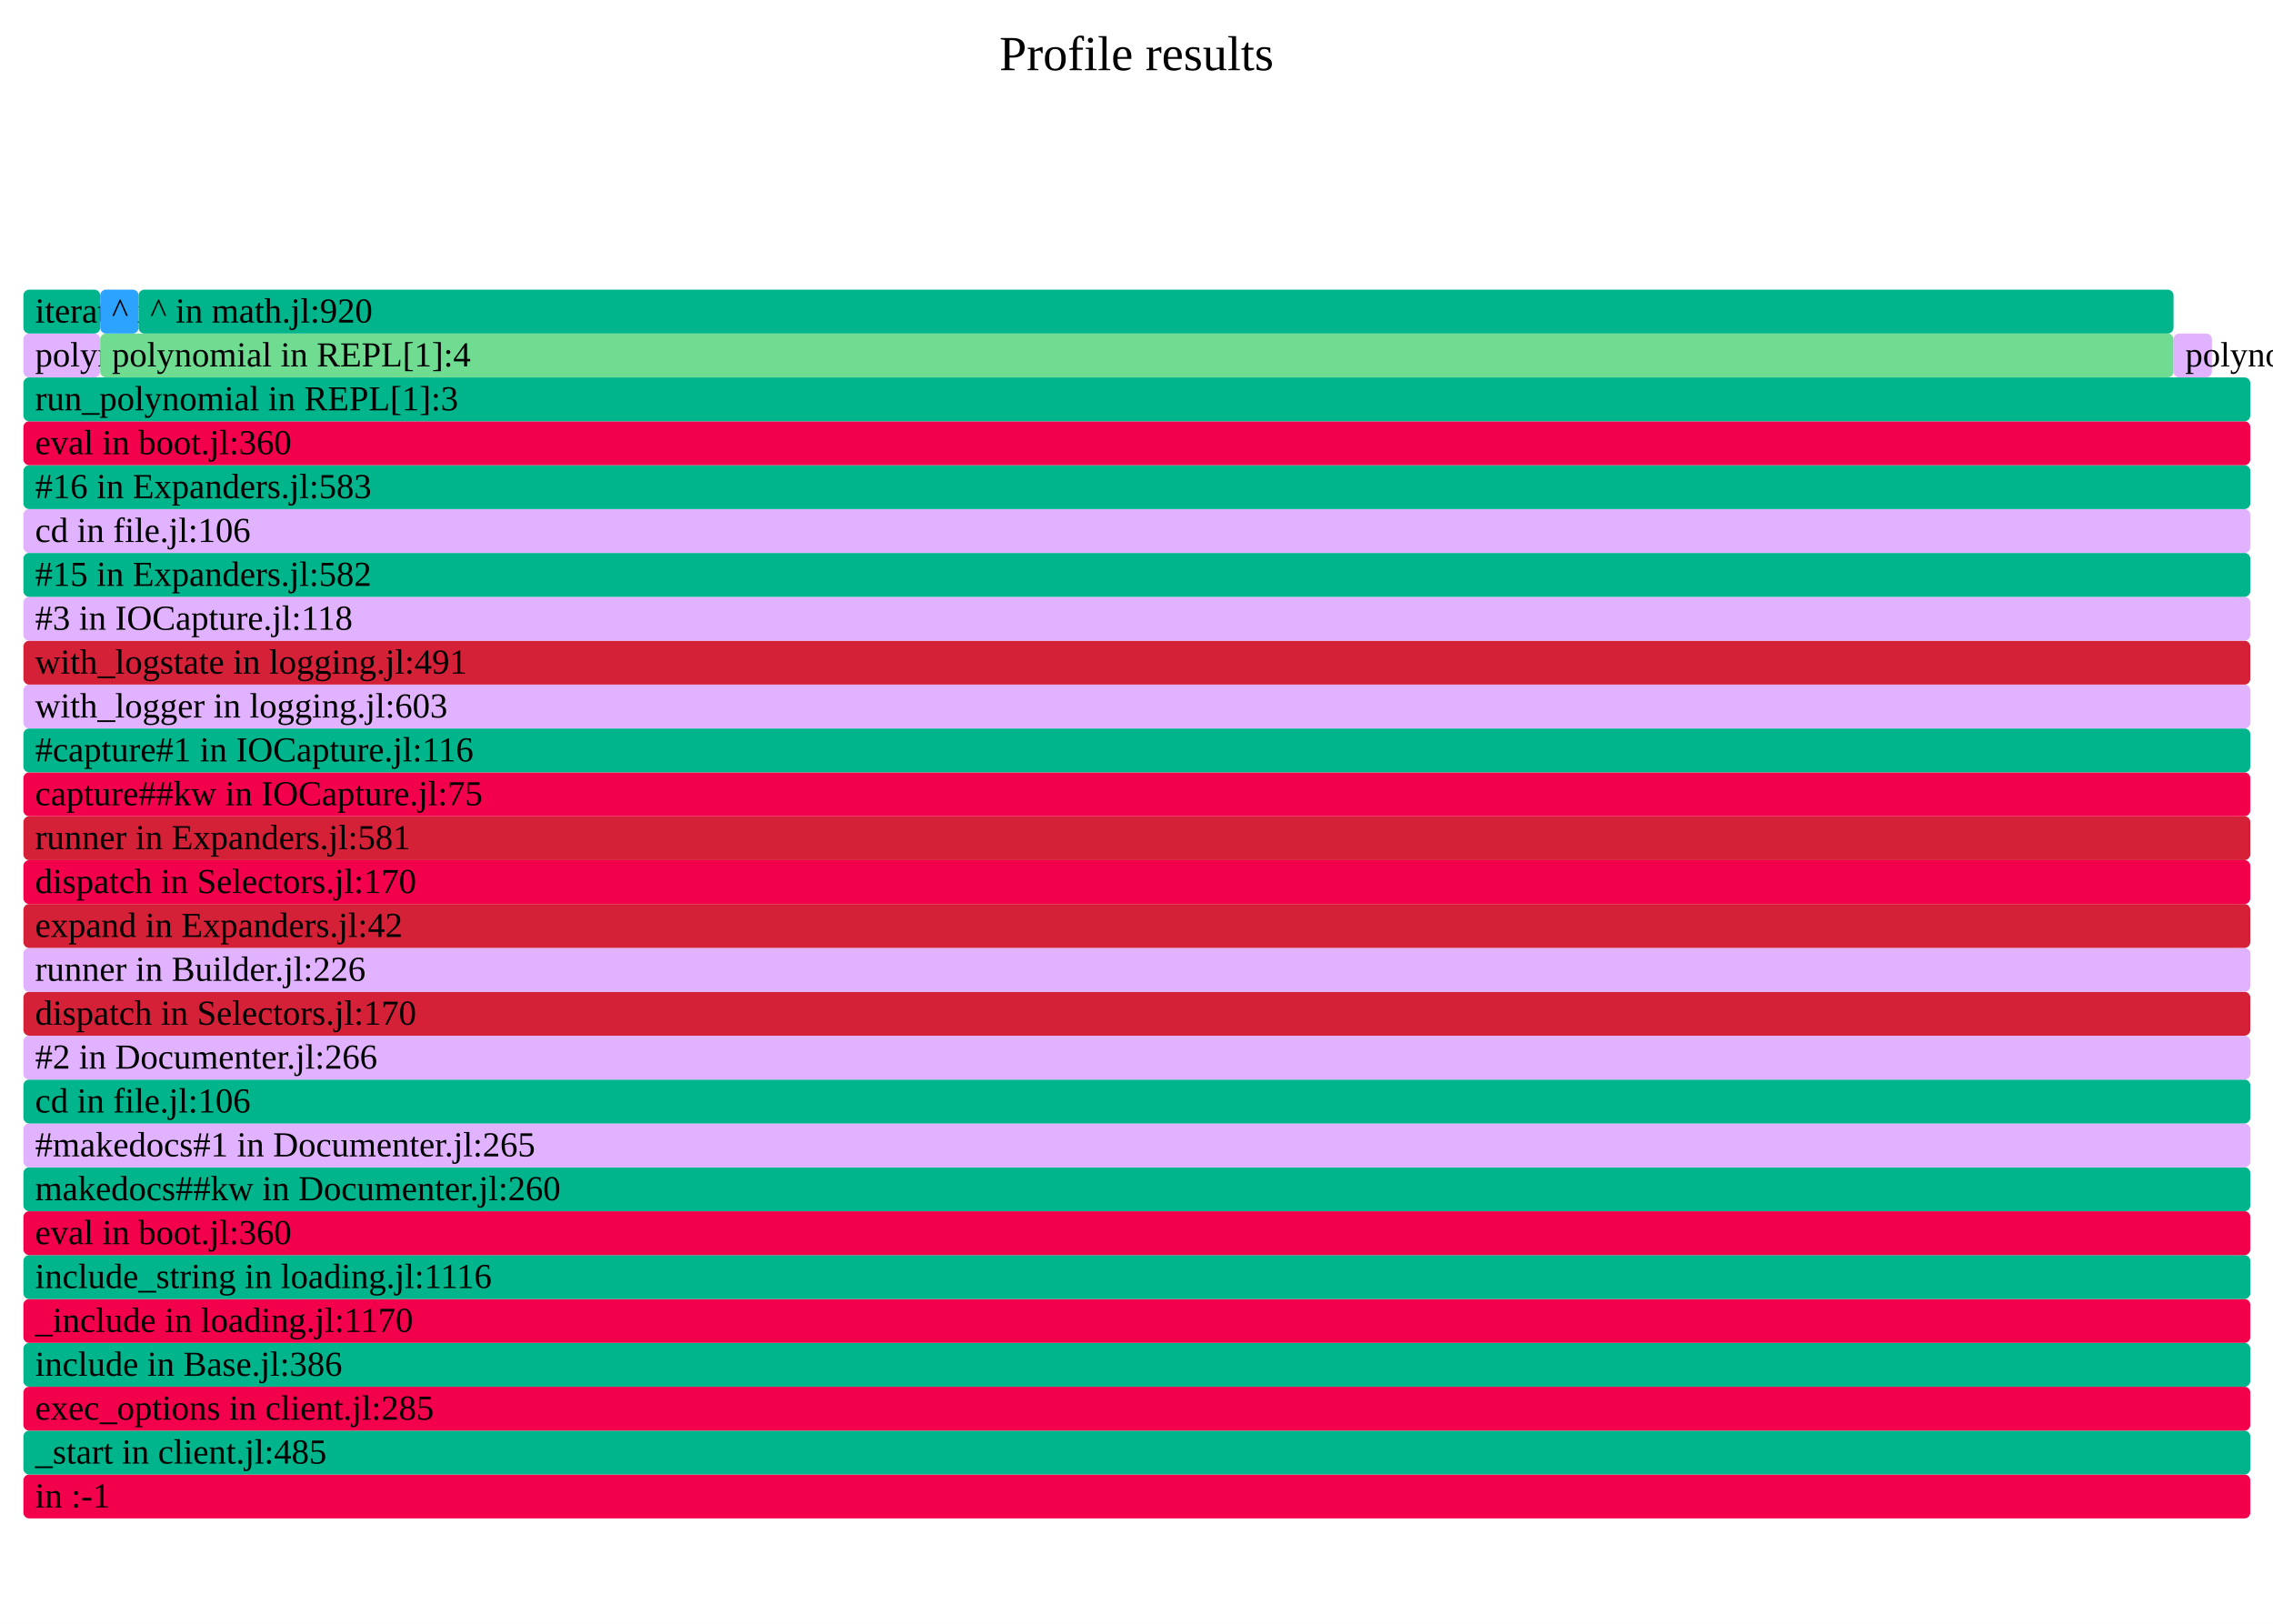
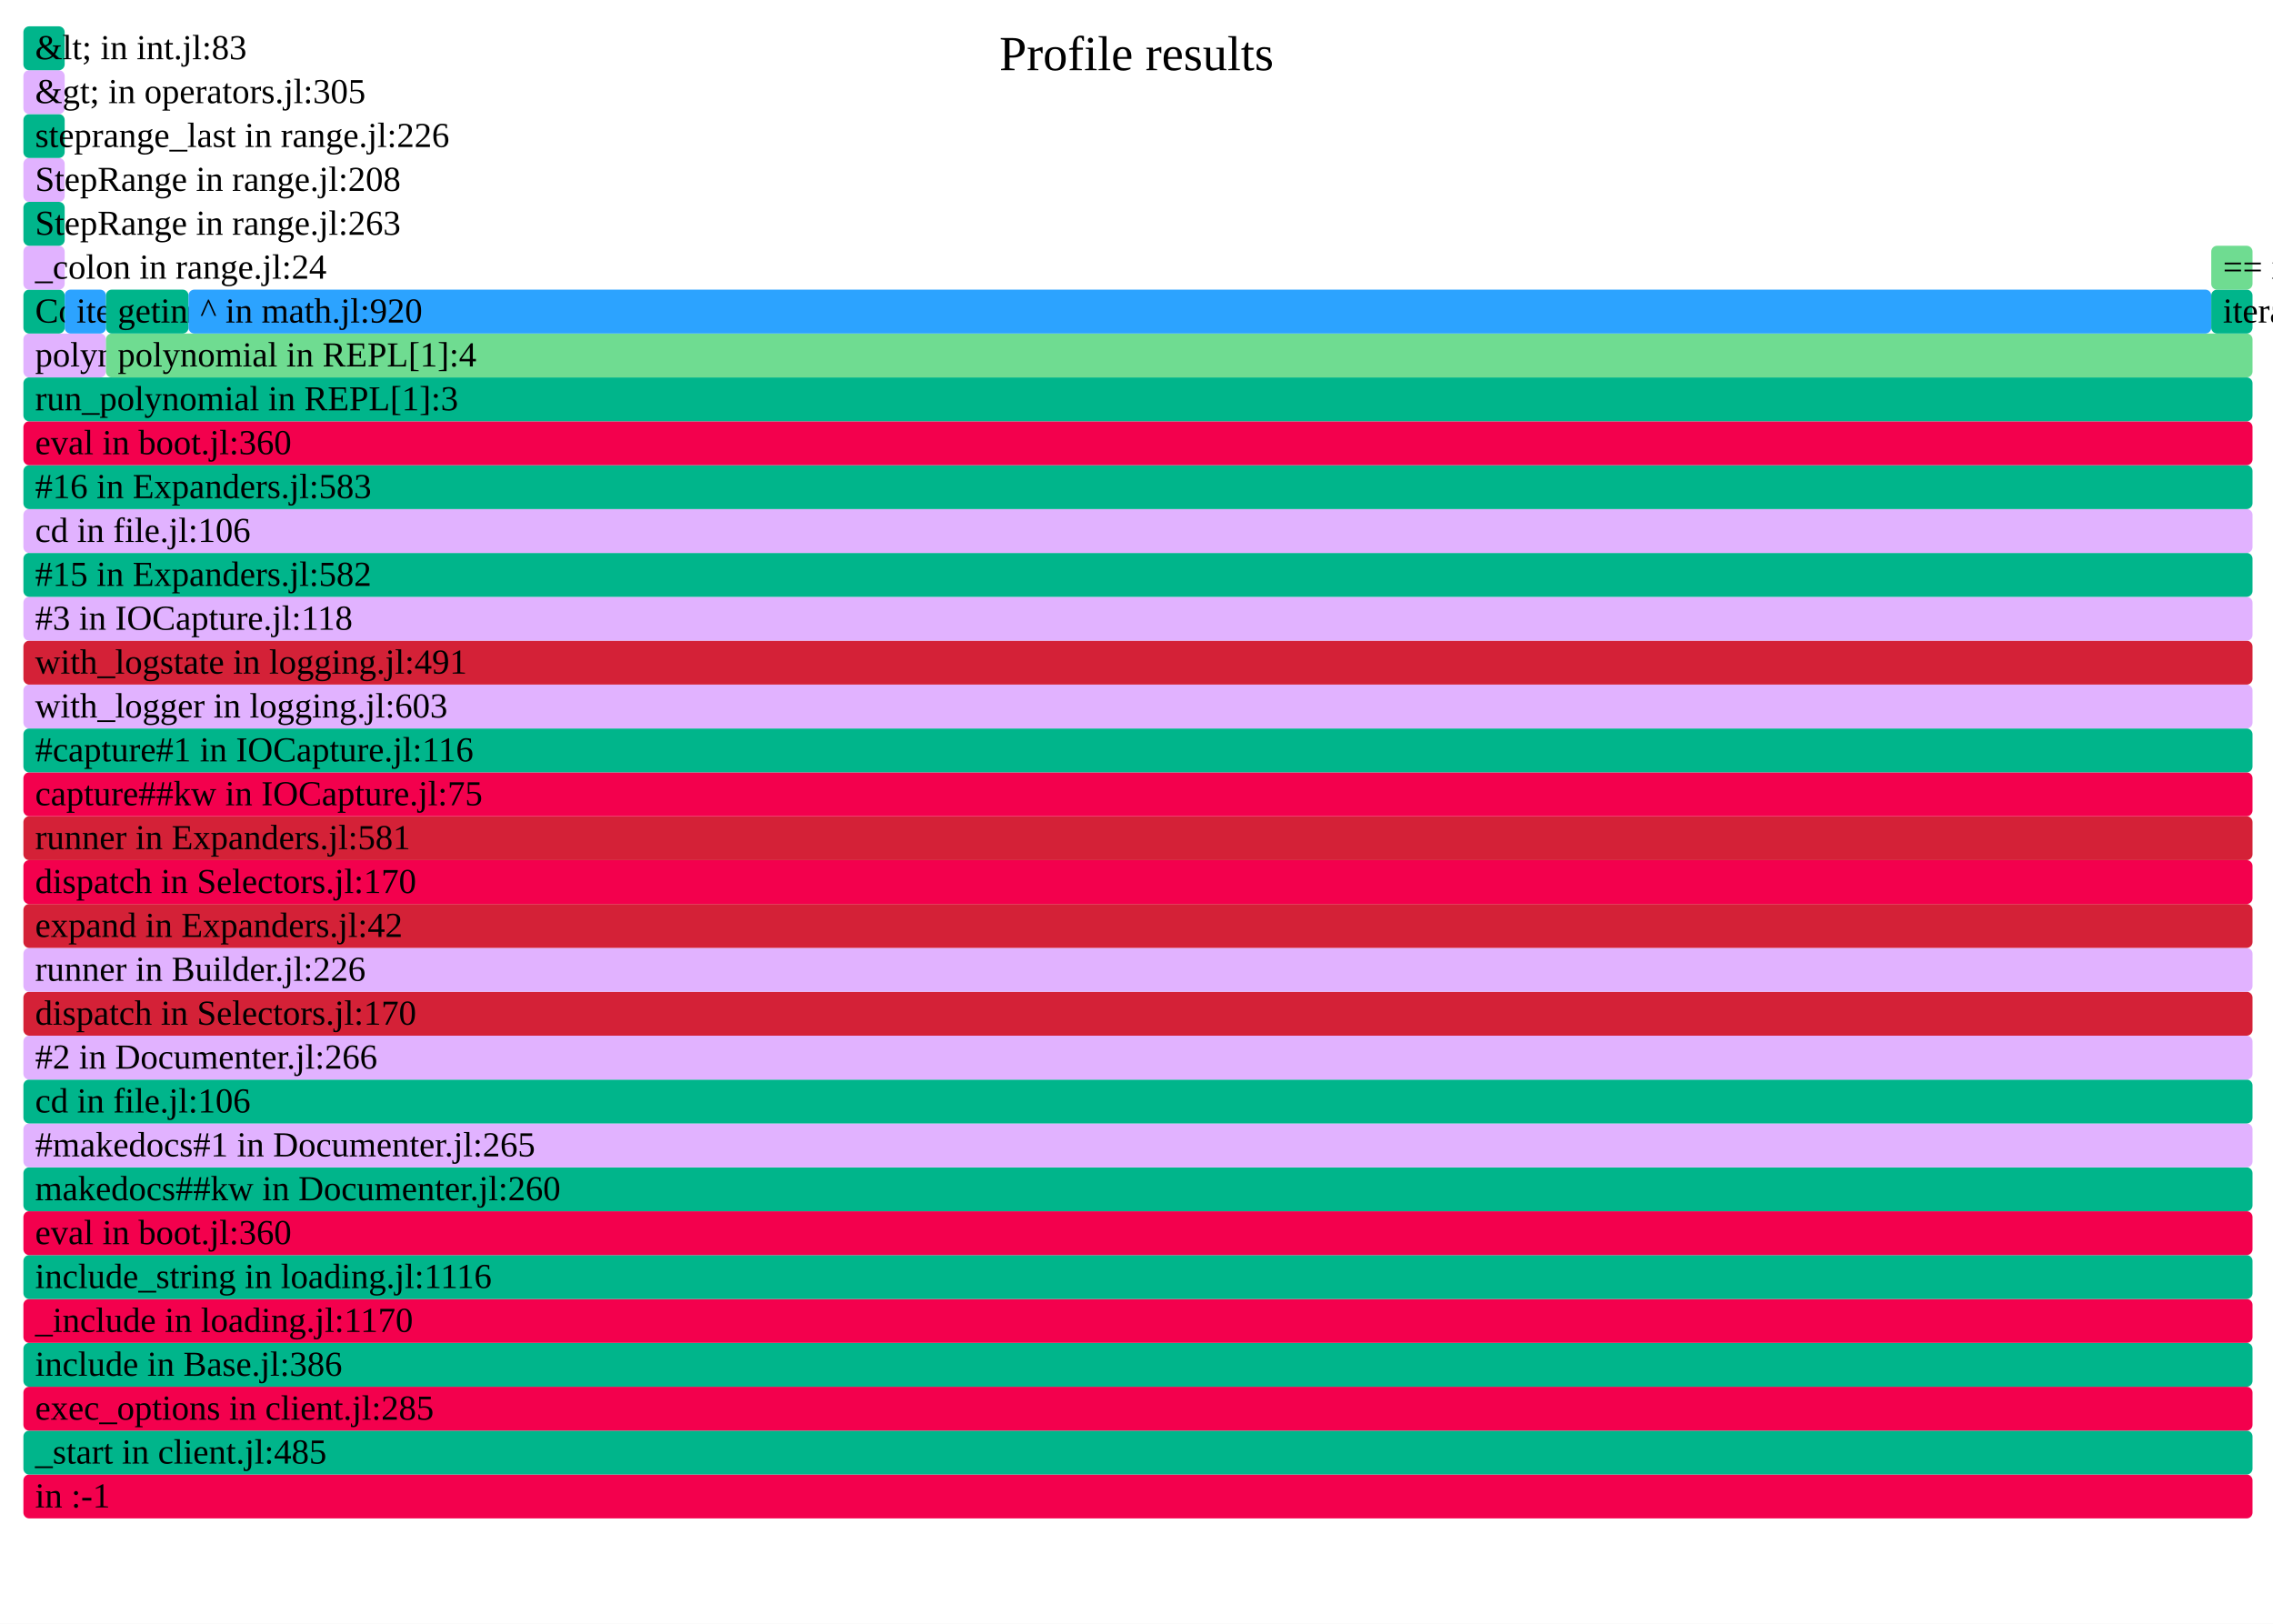
- <svg xmlns="http://www.w3.org/2000/svg" version="1.1" width="777" height="555" viewBox="0 0 777 555" id="fig-8b07b382f3a24b98a0325a9e929b0a88">
+ <svg xmlns="http://www.w3.org/2000/svg" version="1.1" width="777" height="555" viewBox="0 0 777 555" id="fig-e8477400608e4b33b1c505b34f42b54f">
  <defs>
-     <clipPath id="fig-8b07b382f3a24b98a0325a9e929b0a88-clip">
+     <clipPath id="fig-e8477400608e4b33b1c505b34f42b54f-clip">
      <rect x="0" y="0" width="777" height="555" />
    </clipPath>
  </defs>
  <style type="text/css">
-     #fig-8b07b382f3a24b98a0325a9e929b0a88 text {
+     #fig-e8477400608e4b33b1c505b34f42b54f text {
        pointer-events: none;
        font-family: inherit;
        font-size: 12px;
        fill: #000000;
    }
-     text#fig-8b07b382f3a24b98a0325a9e929b0a88-caption {
+     text#fig-e8477400608e4b33b1c505b34f42b54f-caption {
        font-size: 16.8px;
        fill: #000000;
        text-anchor: middle;
    }
-     #fig-8b07b382f3a24b98a0325a9e929b0a88-bg {
+     #fig-e8477400608e4b33b1c505b34f42b54f-bg {
        fill: #FFFFFF;
    }
-     #fig-8b07b382f3a24b98a0325a9e929b0a88-viewport rect, #fig-8b07b382f3a24b98a0325a9e929b0a88-viewport path {
+     #fig-e8477400608e4b33b1c505b34f42b54f-viewport rect, #fig-e8477400608e4b33b1c505b34f42b54f-viewport path {
        vector-effect: non-scaling-stroke;
        fill-opacity: 1;
    }
-     #fig-8b07b382f3a24b98a0325a9e929b0a88-viewport text {
+     #fig-e8477400608e4b33b1c505b34f42b54f-viewport text {
        stroke: #000000;
        stroke-width: 0;
        stroke-opacity: 0.35;
    }
-     #fig-8b07b382f3a24b98a0325a9e929b0a88-viewport rect:hover, #fig-8b07b382f3a24b98a0325a9e929b0a88-viewport path:hover {
+     #fig-e8477400608e4b33b1c505b34f42b54f-viewport rect:hover, #fig-e8477400608e4b33b1c505b34f42b54f-viewport path:hover {
        fill-opacity: 0.75;
        stroke: #000000;
        stroke-width: 0.5;
    }
-     #fig-8b07b382f3a24b98a0325a9e929b0a88-viewport + rect {
+     #fig-e8477400608e4b33b1c505b34f42b54f-viewport + rect {
        fill: #FFFFFF;
        opacity: 0.8;
    }
-     text#fig-8b07b382f3a24b98a0325a9e929b0a88-details{
+     text#fig-e8477400608e4b33b1c505b34f42b54f-details{
        fill: #000000;
    }
</style>
-   <g id="fig-8b07b382f3a24b98a0325a9e929b0a88-frame" clip-path="url(#fig-8b07b382f3a24b98a0325a9e929b0a88-clip)">
-     <rect id="fig-8b07b382f3a24b98a0325a9e929b0a88-bg" x="0" y="0" width="777" height="555" />
-     <text id="fig-8b07b382f3a24b98a0325a9e929b0a88-caption" x="388.5" y="24">Profile results</text>
-     <g id="fig-8b07b382f3a24b98a0325a9e929b0a88-viewport" transform="scale(1)">
-       <rect x="8" y="504" width="761.25" height="15" rx="2" fill="#F3004D" data-dinfo="" />
+   <g id="fig-e8477400608e4b33b1c505b34f42b54f-frame" clip-path="url(#fig-e8477400608e4b33b1c505b34f42b54f-clip)">
+     <rect id="fig-e8477400608e4b33b1c505b34f42b54f-bg" x="0" y="0" width="777" height="555" />
+     <text id="fig-e8477400608e4b33b1c505b34f42b54f-caption" x="388.5" y="24">Profile results</text>
+     <g id="fig-e8477400608e4b33b1c505b34f42b54f-viewport" transform="scale(1)">
+       <rect x="8" y="504" width="762" height="15" rx="2" fill="#F3004D" data-dinfo="" />
      <text x="8" dx="4" y="515.25"> in :-1</text>
-       <rect x="8" y="489" width="761.25" height="15" rx="2" fill="#00B58B" data-dinfo="./" />
+       <rect x="8" y="489" width="762" height="15" rx="2" fill="#00B58B" data-dinfo="./" />
      <text x="8" dx="4" y="500.25">_start in client.jl:485</text>
-       <rect x="8" y="474" width="761.25" height="15" rx="2" fill="#F3004D" data-dinfo="./" />
+       <rect x="8" y="474" width="762" height="15" rx="2" fill="#F3004D" data-dinfo="./" />
      <text x="8" dx="4" y="485.25">exec_options in client.jl:285</text>
-       <rect x="8" y="459" width="761.25" height="15" rx="2" fill="#00B58B" data-dinfo="./" />
+       <rect x="8" y="459" width="762" height="15" rx="2" fill="#00B58B" data-dinfo="./" />
      <text x="8" dx="4" y="470.25">include in Base.jl:386</text>
-       <rect x="8" y="444" width="761.25" height="15" rx="2" fill="#F3004D" data-dinfo="./" />
+       <rect x="8" y="444" width="762" height="15" rx="2" fill="#F3004D" data-dinfo="./" />
      <text x="8" dx="4" y="455.25">_include in loading.jl:1170</text>
-       <rect x="8" y="429" width="761.25" height="15" rx="2" fill="#00B58B" data-dinfo="./" />
+       <rect x="8" y="429" width="762" height="15" rx="2" fill="#00B58B" data-dinfo="./" />
      <text x="8" dx="4" y="440.25">include_string in loading.jl:1116</text>
-       <rect x="8" y="414" width="761.25" height="15" rx="2" fill="#F3004D" data-dinfo="./" />
+       <rect x="8" y="414" width="762" height="15" rx="2" fill="#F3004D" data-dinfo="./" />
      <text x="8" dx="4" y="425.25">eval in boot.jl:360</text>
-       <rect x="8" y="399" width="761.25" height="15" rx="2" fill="#00B58B" data-dinfo="/home/runner/.julia/packages/Documenter/qdbx6/src/" />
+       <rect x="8" y="399" width="762" height="15" rx="2" fill="#00B58B" data-dinfo="/home/runner/.julia/packages/Documenter/qdbx6/src/" />
      <text x="8" dx="4" y="410.25">makedocs##kw in Documenter.jl:260</text>
-       <rect x="8" y="384" width="761.25" height="15" rx="2" fill="#E1B2FF" data-dinfo="/home/runner/.julia/packages/Documenter/qdbx6/src/" />
+       <rect x="8" y="384" width="762" height="15" rx="2" fill="#E1B2FF" data-dinfo="/home/runner/.julia/packages/Documenter/qdbx6/src/" />
      <text x="8" dx="4" y="395.25">#makedocs#1 in Documenter.jl:265</text>
-       <rect x="8" y="369" width="761.25" height="15" rx="2" fill="#00B58B" data-dinfo="./" />
+       <rect x="8" y="369" width="762" height="15" rx="2" fill="#00B58B" data-dinfo="./" />
      <text x="8" dx="4" y="380.25">cd in file.jl:106</text>
-       <rect x="8" y="354" width="761.25" height="15" rx="2" fill="#E1B2FF" data-dinfo="/home/runner/.julia/packages/Documenter/qdbx6/src/" />
+       <rect x="8" y="354" width="762" height="15" rx="2" fill="#E1B2FF" data-dinfo="/home/runner/.julia/packages/Documenter/qdbx6/src/" />
      <text x="8" dx="4" y="365.25">#2 in Documenter.jl:266</text>
-       <rect x="8" y="339" width="761.25" height="15" rx="2" fill="#D42137" data-dinfo="/home/runner/.julia/packages/Documenter/qdbx6/src/Utilities/" />
+       <rect x="8" y="339" width="762" height="15" rx="2" fill="#D42137" data-dinfo="/home/runner/.julia/packages/Documenter/qdbx6/src/Utilities/" />
      <text x="8" dx="4" y="350.25">dispatch in Selectors.jl:170</text>
-       <rect x="8" y="324" width="761.25" height="15" rx="2" fill="#E1B2FF" data-dinfo="/home/runner/.julia/packages/Documenter/qdbx6/src/" />
+       <rect x="8" y="324" width="762" height="15" rx="2" fill="#E1B2FF" data-dinfo="/home/runner/.julia/packages/Documenter/qdbx6/src/" />
      <text x="8" dx="4" y="335.25">runner in Builder.jl:226</text>
-       <rect x="8" y="309" width="761.25" height="15" rx="2" fill="#D42137" data-dinfo="/home/runner/.julia/packages/Documenter/qdbx6/src/" />
+       <rect x="8" y="309" width="762" height="15" rx="2" fill="#D42137" data-dinfo="/home/runner/.julia/packages/Documenter/qdbx6/src/" />
      <text x="8" dx="4" y="320.25">expand in Expanders.jl:42</text>
-       <rect x="8" y="294" width="761.25" height="15" rx="2" fill="#F3004D" data-dinfo="/home/runner/.julia/packages/Documenter/qdbx6/src/Utilities/" />
+       <rect x="8" y="294" width="762" height="15" rx="2" fill="#F3004D" data-dinfo="/home/runner/.julia/packages/Documenter/qdbx6/src/Utilities/" />
      <text x="8" dx="4" y="305.25">dispatch in Selectors.jl:170</text>
-       <rect x="8" y="279" width="761.25" height="15" rx="2" fill="#D42137" data-dinfo="/home/runner/.julia/packages/Documenter/qdbx6/src/" />
+       <rect x="8" y="279" width="762" height="15" rx="2" fill="#D42137" data-dinfo="/home/runner/.julia/packages/Documenter/qdbx6/src/" />
      <text x="8" dx="4" y="290.25">runner in Expanders.jl:581</text>
-       <rect x="8" y="264" width="761.25" height="15" rx="2" fill="#F3004D" data-dinfo="/home/runner/.julia/packages/IOCapture/sXY71/src/" />
+       <rect x="8" y="264" width="762" height="15" rx="2" fill="#F3004D" data-dinfo="/home/runner/.julia/packages/IOCapture/sXY71/src/" />
      <text x="8" dx="4" y="275.25">capture##kw in IOCapture.jl:75</text>
-       <rect x="8" y="249" width="761.25" height="15" rx="2" fill="#00B58B" data-dinfo="/home/runner/.julia/packages/IOCapture/sXY71/src/" />
+       <rect x="8" y="249" width="762" height="15" rx="2" fill="#00B58B" data-dinfo="/home/runner/.julia/packages/IOCapture/sXY71/src/" />
      <text x="8" dx="4" y="260.25">#capture#1 in IOCapture.jl:116</text>
-       <rect x="8" y="234" width="761.25" height="15" rx="2" fill="#E1B2FF" data-dinfo="./" />
+       <rect x="8" y="234" width="762" height="15" rx="2" fill="#E1B2FF" data-dinfo="./" />
      <text x="8" dx="4" y="245.25">with_logger in logging.jl:603</text>
-       <rect x="8" y="219" width="761.25" height="15" rx="2" fill="#D42137" data-dinfo="./" />
+       <rect x="8" y="219" width="762" height="15" rx="2" fill="#D42137" data-dinfo="./" />
      <text x="8" dx="4" y="230.25">with_logstate in logging.jl:491</text>
-       <rect x="8" y="204" width="761.25" height="15" rx="2" fill="#E1B2FF" data-dinfo="/home/runner/.julia/packages/IOCapture/sXY71/src/" />
+       <rect x="8" y="204" width="762" height="15" rx="2" fill="#E1B2FF" data-dinfo="/home/runner/.julia/packages/IOCapture/sXY71/src/" />
      <text x="8" dx="4" y="215.25">#3 in IOCapture.jl:118</text>
-       <rect x="8" y="189" width="761.25" height="15" rx="2" fill="#00B58B" data-dinfo="/home/runner/.julia/packages/Documenter/qdbx6/src/" />
+       <rect x="8" y="189" width="762" height="15" rx="2" fill="#00B58B" data-dinfo="/home/runner/.julia/packages/Documenter/qdbx6/src/" />
      <text x="8" dx="4" y="200.25">#15 in Expanders.jl:582</text>
-       <rect x="8" y="174" width="761.25" height="15" rx="2" fill="#E1B2FF" data-dinfo="./" />
+       <rect x="8" y="174" width="762" height="15" rx="2" fill="#E1B2FF" data-dinfo="./" />
      <text x="8" dx="4" y="185.25">cd in file.jl:106</text>
-       <rect x="8" y="159" width="761.25" height="15" rx="2" fill="#00B58B" data-dinfo="/home/runner/.julia/packages/Documenter/qdbx6/src/" />
+       <rect x="8" y="159" width="762" height="15" rx="2" fill="#00B58B" data-dinfo="/home/runner/.julia/packages/Documenter/qdbx6/src/" />
      <text x="8" dx="4" y="170.25">#16 in Expanders.jl:583</text>
-       <rect x="8" y="144" width="761.25" height="15" rx="2" fill="#F3004D" data-dinfo="./" />
+       <rect x="8" y="144" width="762" height="15" rx="2" fill="#F3004D" data-dinfo="./" />
      <text x="8" dx="4" y="155.25">eval in boot.jl:360</text>
-       <rect x="8" y="129" width="761.25" height="15" rx="2" fill="#00B58B" data-dinfo="./" />
+       <rect x="8" y="129" width="762" height="15" rx="2" fill="#00B58B" data-dinfo="./" />
      <text x="8" dx="4" y="140.25">run_polynomial in REPL[1]:3</text>
-       <rect x="8" y="114" width="26.25" height="15" rx="2" fill="#E1B2FF" data-dinfo="./" />
+       <rect x="8" y="114" width="28.22" height="15" rx="2" fill="#E1B2FF" data-dinfo="./" />
      <text x="8" dx="4" y="125.25">polynomial in REPL[1]:3</text>
-       <rect x="8" y="99" width="26.25" height="15" rx="2" fill="#00B58B" data-dinfo="./" />
-       <text x="8" dx="4" y="110.25">iterate in range.jl:670</text>
-       <rect x="34.25" y="114" width="708.75" height="15" rx="2" fill="#6FDC91" data-dinfo="./" />
-       <text x="34.25" dx="4" y="125.25">polynomial in REPL[1]:4</text>
-       <rect x="34.25" y="99" width="13.13" height="15" rx="2" fill="#2CA3FF" data-dinfo="./" />
-       <text x="34.25" dx="4" y="110.25">^ in math.jl:915</text>
-       <rect x="47.38" y="99" width="695.62" height="15" rx="2" fill="#00B58B" data-dinfo="./" />
-       <text x="47.38" dx="4" y="110.25">^ in math.jl:920</text>
-       <rect x="743" y="114" width="13.12" height="15" rx="2" fill="#E1B2FF" data-dinfo="./" />
-       <text x="743" dx="4" y="125.25">polynomial in range.jl:0</text>
+       <rect x="8" y="99" width="14.11" height="15" rx="2" fill="#00B58B" data-dinfo="./" />
+       <text x="8" dx="4" y="110.25">Colon in range.jl:22</text>
+       <rect x="8" y="84" width="14.11" height="15" rx="2" fill="#E1B2FF" data-dinfo="./" />
+       <text x="8" dx="4" y="95.25">_colon in range.jl:24</text>
+       <rect x="8" y="69" width="14.11" height="15" rx="2" fill="#00B58B" data-dinfo="./" />
+       <text x="8" dx="4" y="80.25">StepRange in range.jl:263</text>
+       <rect x="8" y="54" width="14.11" height="15" rx="2" fill="#E1B2FF" data-dinfo="./" />
+       <text x="8" dx="4" y="65.25">StepRange in range.jl:208</text>
+       <rect x="8" y="39" width="14.11" height="15" rx="2" fill="#00B58B" data-dinfo="./" />
+       <text x="8" dx="4" y="50.25">steprange_last in range.jl:226</text>
+       <rect x="8" y="24" width="14.11" height="15" rx="2" fill="#E1B2FF" data-dinfo="./" />
+       <text x="8" dx="4" y="35.25">&amp;gt; in operators.jl:305</text>
+       <rect x="8" y="9" width="14.11" height="15" rx="2" fill="#00B58B" data-dinfo="./" />
+       <text x="8" dx="4" y="20.25">&amp;lt; in int.jl:83</text>
+       <rect x="22.11" y="99" width="14.11" height="15" rx="2" fill="#2CA3FF" data-dinfo="./" />
+       <text x="22.11" dx="4" y="110.25">iterate in range.jl:670</text>
+       <rect x="36.22" y="114" width="733.78" height="15" rx="2" fill="#6FDC91" data-dinfo="./" />
+       <text x="36.22" dx="4" y="125.25">polynomial in REPL[1]:4</text>
+       <rect x="36.22" y="99" width="28.22" height="15" rx="2" fill="#00B58B" data-dinfo="./" />
+       <text x="36.22" dx="4" y="110.25">getindex in array.jl:805</text>
+       <rect x="64.44" y="99" width="691.45" height="15" rx="2" fill="#2CA3FF" data-dinfo="./" />
+       <text x="64.44" dx="4" y="110.25">^ in math.jl:920</text>
+       <rect x="755.89" y="99" width="14.11" height="15" rx="2" fill="#00B58B" data-dinfo="./" />
+       <text x="755.89" dx="4" y="110.25">iterate in range.jl:674</text>
+       <rect x="755.89" y="84" width="14.11" height="15" rx="2" fill="#6FDC91" data-dinfo="./" />
+       <text x="755.89" dx="4" y="95.25">== in promotion.jl:410</text>
    </g>
  </g>
</svg>
